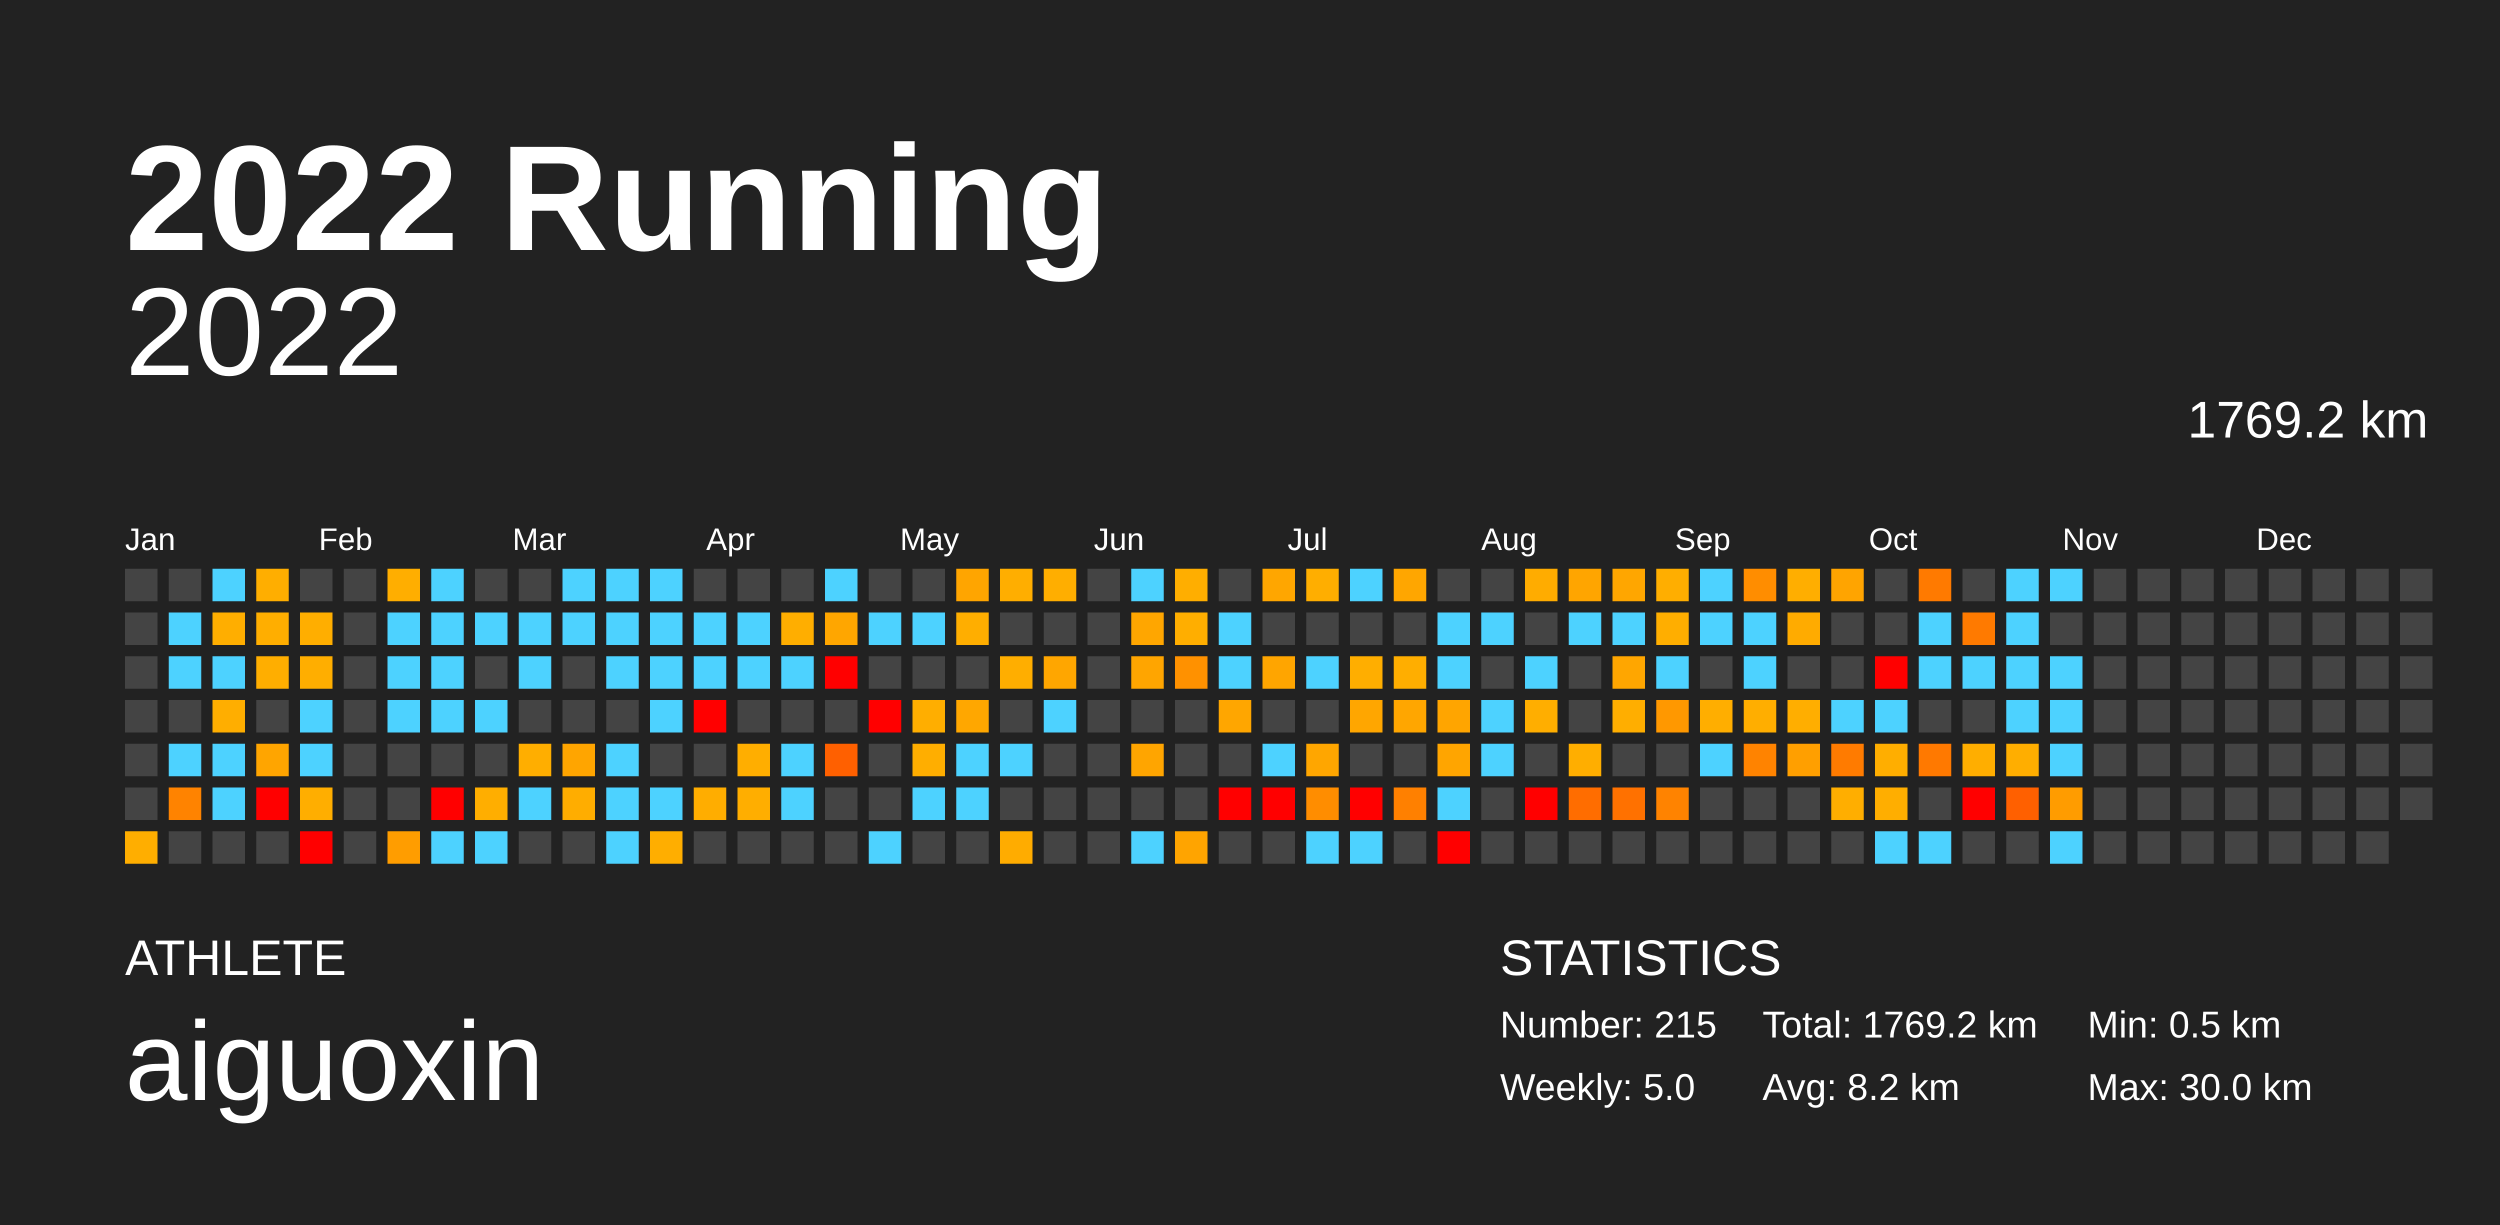
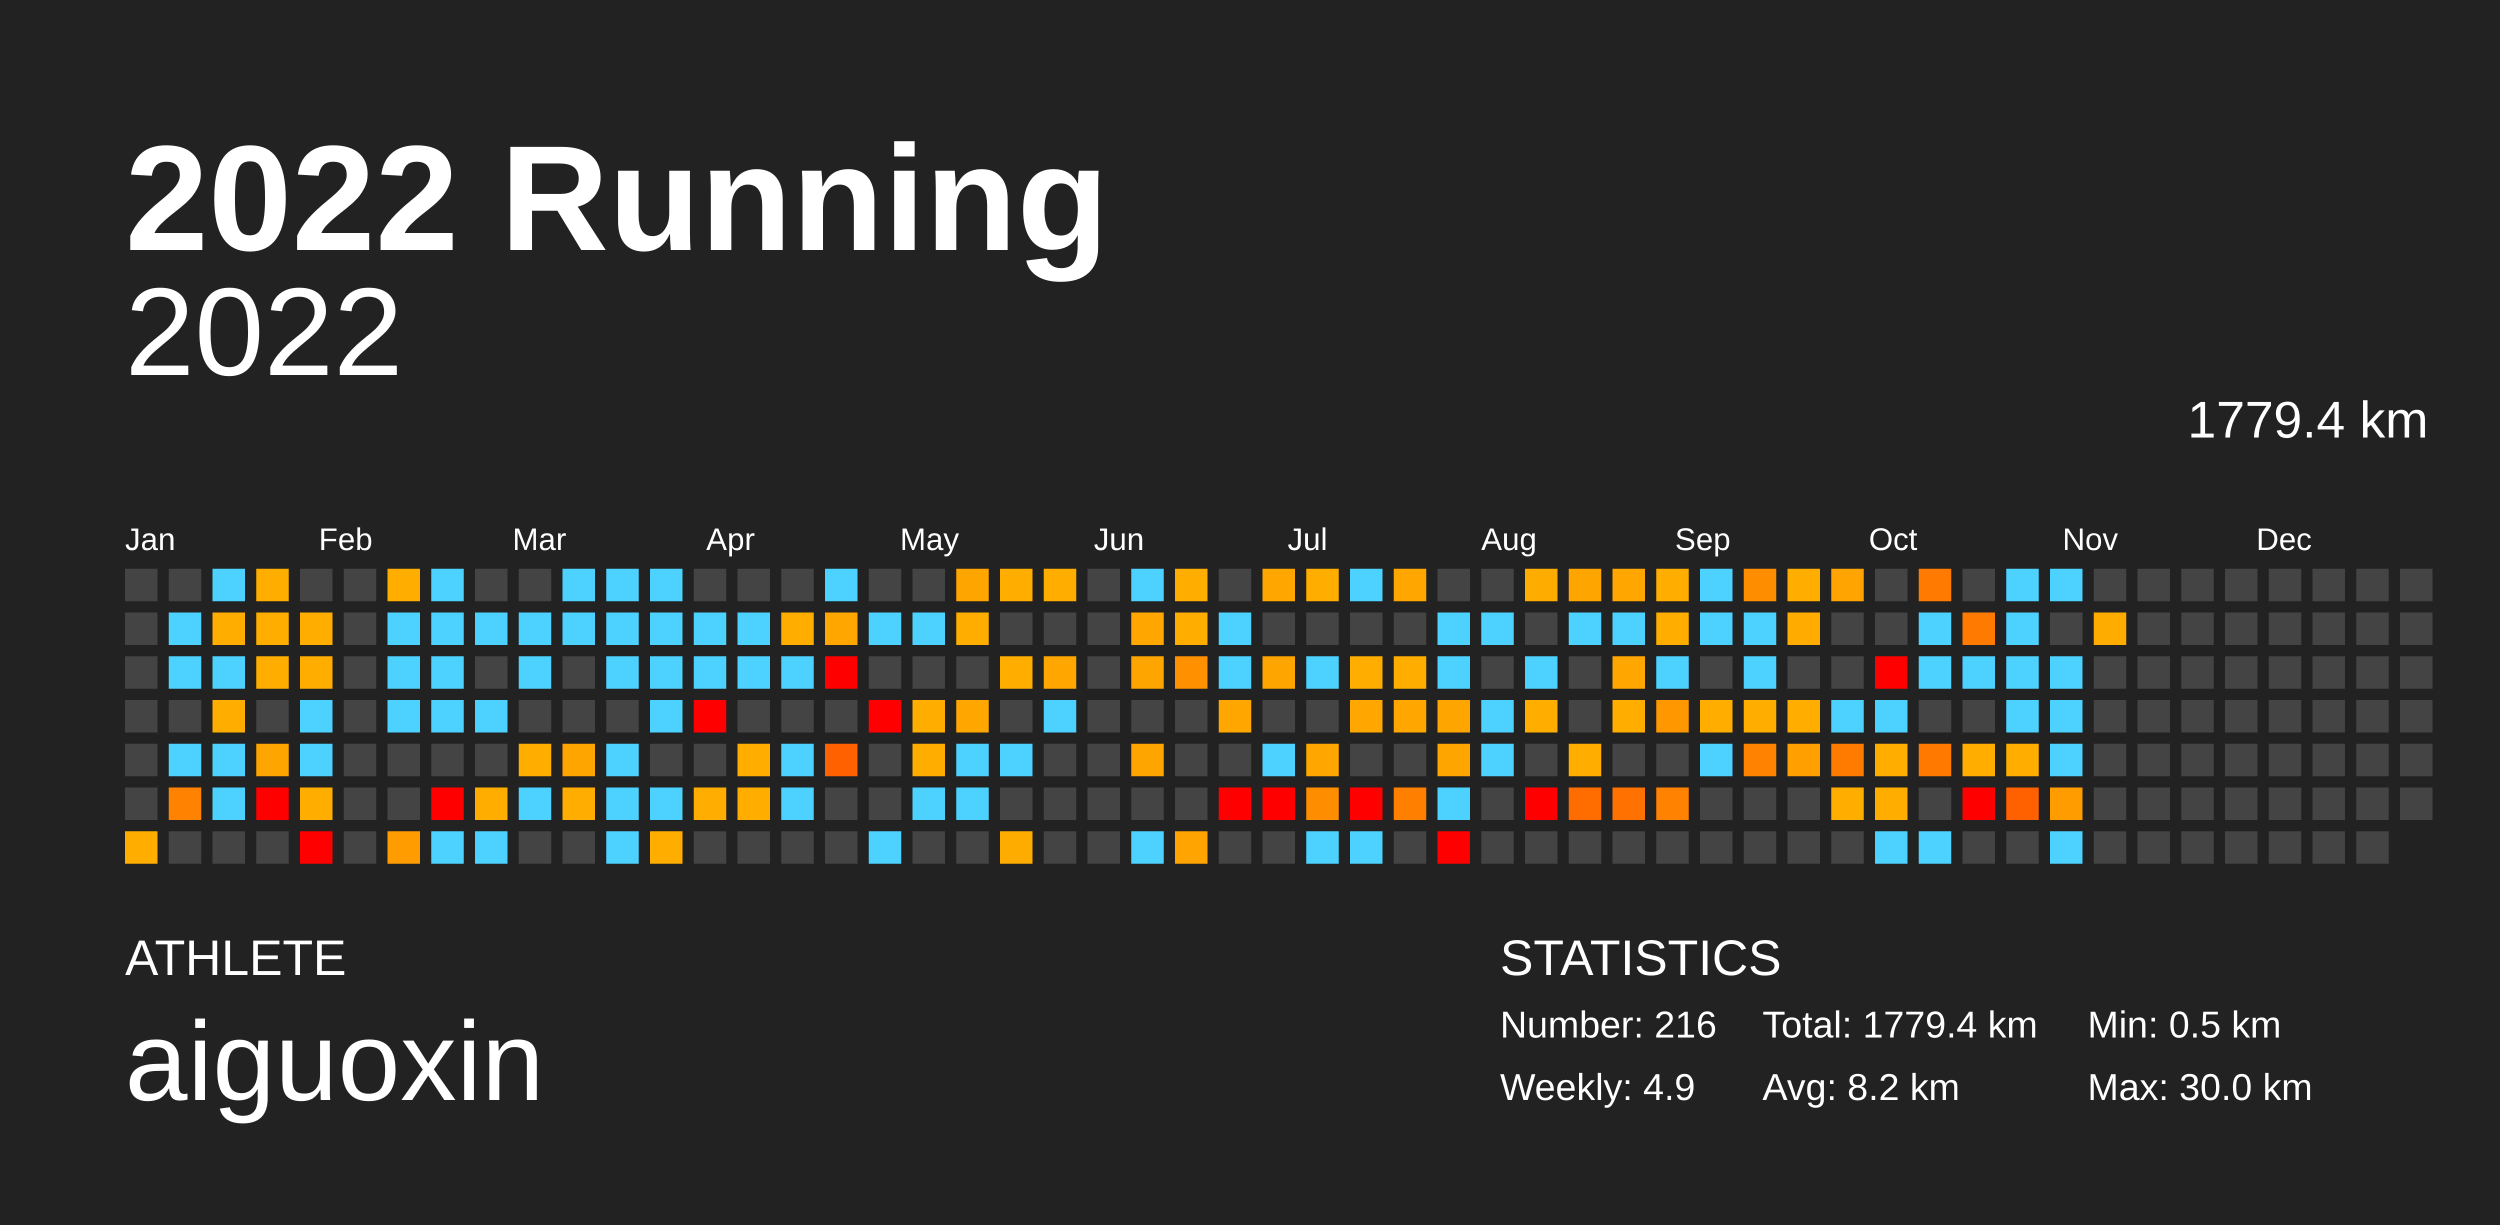
<svg xmlns="http://www.w3.org/2000/svg" baseProfile="full" height="98mm" version="1.1" viewBox="0,0,200,98" width="200mm">
  <defs />
  <rect fill="#222222" height="98" width="200" x="0" y="0" />
  <text fill="#FFFFFF" style="font-size:12px; font-family:Arial; font-weight:bold;" x="10" y="20">2022 Running</text>
  <text fill="#FFFFFF" style="font-size:4px; font-family:Arial" x="10" y="78">ATHLETE</text>
  <text fill="#FFFFFF" style="font-size:9px; font-family:Arial" x="10" y="88">aiguoxin</text>
  <text fill="#FFFFFF" style="font-size:4px; font-family:Arial" x="120" y="78">STATISTICS</text>
-   <text fill="#FFFFFF" style="font-size:3px; font-family:Arial" x="120" y="83">Number: 215</text>
-   <text fill="#FFFFFF" style="font-size:3px; font-family:Arial" x="120" y="88">Weekly: 5.0</text>
-   <text fill="#FFFFFF" style="font-size:3px; font-family:Arial" x="141" y="83">Total: 1769.2 km</text>
+   <text fill="#FFFFFF" style="font-size:3px; font-family:Arial" x="120" y="83">Number: 216</text>
+   <text fill="#FFFFFF" style="font-size:3px; font-family:Arial" x="120" y="88">Weekly: 4.9</text>
+   <text fill="#FFFFFF" style="font-size:3px; font-family:Arial" x="141" y="83">Total: 1779.4 km</text>
  <text fill="#FFFFFF" style="font-size:3px; font-family:Arial" x="141" y="88">Avg: 8.2 km</text>
  <text fill="#FFFFFF" style="font-size:3px; font-family:Arial" x="167" y="83">Min: 0.5 km</text>
  <text fill="#FFFFFF" style="font-size:3px; font-family:Arial" x="167" y="88">Max: 30.0 km</text>
  <text alignment-baseline="hanging" fill="#FFFFFF" style="font-size:10.0px; font-family:Arial;" x="10" y="30">2022</text>
-   <text alignment-baseline="hanging" fill="#FFFFFF" style="font-size:4.125px; font-family:Arial;" x="175" y="35">1769.2 km</text>
+   <text alignment-baseline="hanging" fill="#FFFFFF" style="font-size:4.125px; font-family:Arial;" x="175" y="35">1779.4 km</text>
  <text fill="#FFFFFF" style="font-size:2.5px; font-family:Arial" x="10.0" y="44">Jan</text>
  <text fill="#FFFFFF" style="font-size:2.5px; font-family:Arial" x="25.5" y="44">Feb</text>
  <text fill="#FFFFFF" style="font-size:2.5px; font-family:Arial" x="41.0" y="44">Mar</text>
  <text fill="#FFFFFF" style="font-size:2.5px; font-family:Arial" x="56.5" y="44">Apr</text>
  <text fill="#FFFFFF" style="font-size:2.5px; font-family:Arial" x="72.0" y="44">May</text>
  <text fill="#FFFFFF" style="font-size:2.5px; font-family:Arial" x="87.5" y="44">Jun</text>
  <text fill="#FFFFFF" style="font-size:2.5px; font-family:Arial" x="103.0" y="44">Jul</text>
  <text fill="#FFFFFF" style="font-size:2.5px; font-family:Arial" x="118.5" y="44">Aug</text>
  <text fill="#FFFFFF" style="font-size:2.5px; font-family:Arial" x="134.0" y="44">Sep</text>
  <text fill="#FFFFFF" style="font-size:2.5px; font-family:Arial" x="149.5" y="44">Oct</text>
  <text fill="#FFFFFF" style="font-size:2.5px; font-family:Arial" x="165.0" y="44">Nov</text>
  <text fill="#FFFFFF" style="font-size:2.5px; font-family:Arial" x="180.5" y="44">Dec</text>
  <rect fill="#444444" height="2.6" width="2.6" x="10.0" y="45.5" />
  <rect fill="#444444" height="2.6" width="2.6" x="10.0" y="49.0" />
  <rect fill="#444444" height="2.6" width="2.6" x="10.0" y="52.5" />
  <rect fill="#444444" height="2.6" width="2.6" x="10.0" y="56.0" />
  <rect fill="#444444" height="2.6" width="2.6" x="10.0" y="59.5" />
  <rect fill="#444444" height="2.6" width="2.6" x="10.0" y="63.0" />
  <rect fill="#ffae00" height="2.6" width="2.6" x="10.0" y="66.5" />
  <rect fill="#444444" height="2.6" width="2.6" x="13.5" y="45.5" />
  <rect fill="#4dd2ff" height="2.6" width="2.6" x="13.5" y="49.0" />
  <rect fill="#4dd2ff" height="2.6" width="2.6" x="13.5" y="52.5" />
  <rect fill="#444444" height="2.6" width="2.6" x="13.5" y="56.0" />
  <rect fill="#4dd2ff" height="2.6" width="2.6" x="13.5" y="59.5" />
  <rect fill="#ff8300" height="2.6" width="2.6" x="13.5" y="63.0" />
  <rect fill="#444444" height="2.6" width="2.6" x="13.5" y="66.5" />
  <rect fill="#4dd2ff" height="2.6" width="2.6" x="17.0" y="45.5" />
  <rect fill="#ffae00" height="2.6" width="2.6" x="17.0" y="49.0" />
  <rect fill="#4dd2ff" height="2.6" width="2.6" x="17.0" y="52.5" />
  <rect fill="#ffae00" height="2.6" width="2.6" x="17.0" y="56.0" />
  <rect fill="#4dd2ff" height="2.6" width="2.6" x="17.0" y="59.5" />
  <rect fill="#4dd2ff" height="2.6" width="2.6" x="17.0" y="63.0" />
  <rect fill="#444444" height="2.6" width="2.6" x="17.0" y="66.5" />
  <rect fill="#ffae00" height="2.6" width="2.6" x="20.5" y="45.5" />
  <rect fill="#ffae00" height="2.6" width="2.6" x="20.5" y="49.0" />
  <rect fill="#ffae00" height="2.6" width="2.6" x="20.5" y="52.5" />
  <rect fill="#444444" height="2.6" width="2.6" x="20.5" y="56.0" />
  <rect fill="#ffa500" height="2.6" width="2.6" x="20.5" y="59.5" />
  <rect fill="red" height="2.6" width="2.6" x="20.5" y="63.0" />
  <rect fill="#444444" height="2.6" width="2.6" x="20.5" y="66.5" />
  <rect fill="#444444" height="2.6" width="2.6" x="24.0" y="45.5" />
  <rect fill="#ffae00" height="2.6" width="2.6" x="24.0" y="49.0" />
  <rect fill="#ffae00" height="2.6" width="2.6" x="24.0" y="52.5" />
  <rect fill="#4dd2ff" height="2.6" width="2.6" x="24.0" y="56.0" />
  <rect fill="#4dd2ff" height="2.6" width="2.6" x="24.0" y="59.5" />
  <rect fill="#ffae00" height="2.6" width="2.6" x="24.0" y="63.0" />
  <rect fill="red" height="2.6" width="2.6" x="24.0" y="66.5" />
  <rect fill="#444444" height="2.6" width="2.6" x="27.5" y="45.5" />
  <rect fill="#444444" height="2.6" width="2.6" x="27.5" y="49.0" />
  <rect fill="#444444" height="2.6" width="2.6" x="27.5" y="52.5" />
  <rect fill="#444444" height="2.6" width="2.6" x="27.5" y="56.0" />
  <rect fill="#444444" height="2.6" width="2.6" x="27.5" y="59.5" />
  <rect fill="#444444" height="2.6" width="2.6" x="27.5" y="63.0" />
  <rect fill="#444444" height="2.6" width="2.6" x="27.5" y="66.5" />
  <rect fill="#ffae00" height="2.6" width="2.6" x="31.0" y="45.5" />
  <rect fill="#4dd2ff" height="2.6" width="2.6" x="31.0" y="49.0" />
  <rect fill="#4dd2ff" height="2.6" width="2.6" x="31.0" y="52.5" />
  <rect fill="#4dd2ff" height="2.6" width="2.6" x="31.0" y="56.0" />
  <rect fill="#444444" height="2.6" width="2.6" x="31.0" y="59.5" />
  <rect fill="#444444" height="2.6" width="2.6" x="31.0" y="63.0" />
  <rect fill="#ff9d00" height="2.6" width="2.6" x="31.0" y="66.5" />
  <rect fill="#4dd2ff" height="2.6" width="2.6" x="34.5" y="45.5" />
  <rect fill="#4dd2ff" height="2.6" width="2.6" x="34.5" y="49.0" />
  <rect fill="#4dd2ff" height="2.6" width="2.6" x="34.5" y="52.5" />
  <rect fill="#4dd2ff" height="2.6" width="2.6" x="34.5" y="56.0" />
  <rect fill="#444444" height="2.6" width="2.6" x="34.5" y="59.5" />
  <rect fill="red" height="2.6" width="2.6" x="34.5" y="63.0" />
  <rect fill="#4dd2ff" height="2.6" width="2.6" x="34.5" y="66.5" />
  <rect fill="#444444" height="2.6" width="2.6" x="38.0" y="45.5" />
  <rect fill="#4dd2ff" height="2.6" width="2.6" x="38.0" y="49.0" />
  <rect fill="#444444" height="2.6" width="2.6" x="38.0" y="52.5" />
  <rect fill="#4dd2ff" height="2.6" width="2.6" x="38.0" y="56.0" />
  <rect fill="#444444" height="2.6" width="2.6" x="38.0" y="59.5" />
  <rect fill="#ffae00" height="2.6" width="2.6" x="38.0" y="63.0" />
  <rect fill="#4dd2ff" height="2.6" width="2.6" x="38.0" y="66.5" />
  <rect fill="#444444" height="2.6" width="2.6" x="41.5" y="45.5" />
  <rect fill="#4dd2ff" height="2.6" width="2.6" x="41.5" y="49.0" />
  <rect fill="#4dd2ff" height="2.6" width="2.6" x="41.5" y="52.5" />
  <rect fill="#444444" height="2.6" width="2.6" x="41.5" y="56.0" />
  <rect fill="#ffae00" height="2.6" width="2.6" x="41.5" y="59.5" />
  <rect fill="#4dd2ff" height="2.6" width="2.6" x="41.5" y="63.0" />
  <rect fill="#444444" height="2.6" width="2.6" x="41.5" y="66.5" />
  <rect fill="#4dd2ff" height="2.6" width="2.6" x="45.0" y="45.5" />
  <rect fill="#4dd2ff" height="2.6" width="2.6" x="45.0" y="49.0" />
  <rect fill="#444444" height="2.6" width="2.6" x="45.0" y="52.5" />
  <rect fill="#444444" height="2.6" width="2.6" x="45.0" y="56.0" />
  <rect fill="#ffa500" height="2.6" width="2.6" x="45.0" y="59.5" />
  <rect fill="#ffad00" height="2.6" width="2.6" x="45.0" y="63.0" />
  <rect fill="#444444" height="2.6" width="2.6" x="45.0" y="66.5" />
  <rect fill="#4dd2ff" height="2.6" width="2.6" x="48.5" y="45.5" />
  <rect fill="#4dd2ff" height="2.6" width="2.6" x="48.5" y="49.0" />
  <rect fill="#4dd2ff" height="2.6" width="2.6" x="48.5" y="52.5" />
  <rect fill="#444444" height="2.6" width="2.6" x="48.5" y="56.0" />
  <rect fill="#4dd2ff" height="2.6" width="2.6" x="48.5" y="59.5" />
  <rect fill="#4dd2ff" height="2.6" width="2.6" x="48.5" y="63.0" />
  <rect fill="#4dd2ff" height="2.6" width="2.6" x="48.5" y="66.5" />
  <rect fill="#4dd2ff" height="2.6" width="2.6" x="52.0" y="45.5" />
  <rect fill="#4dd2ff" height="2.6" width="2.6" x="52.0" y="49.0" />
  <rect fill="#4dd2ff" height="2.6" width="2.6" x="52.0" y="52.5" />
  <rect fill="#4dd2ff" height="2.6" width="2.6" x="52.0" y="56.0" />
  <rect fill="#444444" height="2.6" width="2.6" x="52.0" y="59.5" />
  <rect fill="#4dd2ff" height="2.6" width="2.6" x="52.0" y="63.0" />
  <rect fill="#ffae00" height="2.6" width="2.6" x="52.0" y="66.5" />
  <rect fill="#444444" height="2.6" width="2.6" x="55.5" y="45.5" />
  <rect fill="#4dd2ff" height="2.6" width="2.6" x="55.5" y="49.0" />
  <rect fill="#4dd2ff" height="2.6" width="2.6" x="55.5" y="52.5" />
  <rect fill="red" height="2.6" width="2.6" x="55.5" y="56.0" />
  <rect fill="#444444" height="2.6" width="2.6" x="55.5" y="59.5" />
  <rect fill="#ffad00" height="2.6" width="2.6" x="55.5" y="63.0" />
  <rect fill="#444444" height="2.6" width="2.6" x="55.5" y="66.5" />
  <rect fill="#444444" height="2.6" width="2.6" x="59.0" y="45.5" />
  <rect fill="#4dd2ff" height="2.6" width="2.6" x="59.0" y="49.0" />
  <rect fill="#4dd2ff" height="2.6" width="2.6" x="59.0" y="52.5" />
  <rect fill="#444444" height="2.6" width="2.6" x="59.0" y="56.0" />
  <rect fill="#ffae00" height="2.6" width="2.6" x="59.0" y="59.5" />
  <rect fill="#ffae00" height="2.6" width="2.6" x="59.0" y="63.0" />
  <rect fill="#444444" height="2.6" width="2.6" x="59.0" y="66.5" />
  <rect fill="#444444" height="2.6" width="2.6" x="62.5" y="45.5" />
  <rect fill="#ffae00" height="2.6" width="2.6" x="62.5" y="49.0" />
  <rect fill="#4dd2ff" height="2.6" width="2.6" x="62.5" y="52.5" />
  <rect fill="#444444" height="2.6" width="2.6" x="62.5" y="56.0" />
  <rect fill="#4dd2ff" height="2.6" width="2.6" x="62.5" y="59.5" />
  <rect fill="#4dd2ff" height="2.6" width="2.6" x="62.5" y="63.0" />
  <rect fill="#444444" height="2.6" width="2.6" x="62.5" y="66.5" />
  <rect fill="#4dd2ff" height="2.6" width="2.6" x="66.0" y="45.5" />
  <rect fill="#ffa600" height="2.6" width="2.6" x="66.0" y="49.0" />
  <rect fill="red" height="2.6" width="2.6" x="66.0" y="52.5" />
  <rect fill="#444444" height="2.6" width="2.6" x="66.0" y="56.0" />
  <rect fill="#ff6000" height="2.6" width="2.6" x="66.0" y="59.5" />
  <rect fill="#444444" height="2.6" width="2.6" x="66.0" y="63.0" />
  <rect fill="#444444" height="2.6" width="2.6" x="66.0" y="66.5" />
  <rect fill="#444444" height="2.6" width="2.6" x="69.5" y="45.5" />
  <rect fill="#4dd2ff" height="2.6" width="2.6" x="69.5" y="49.0" />
  <rect fill="#444444" height="2.6" width="2.6" x="69.5" y="52.5" />
  <rect fill="red" height="2.6" width="2.6" x="69.5" y="56.0" />
  <rect fill="#444444" height="2.6" width="2.6" x="69.5" y="59.5" />
  <rect fill="#444444" height="2.6" width="2.6" x="69.5" y="63.0" />
  <rect fill="#4dd2ff" height="2.6" width="2.6" x="69.5" y="66.5" />
  <rect fill="#444444" height="2.6" width="2.6" x="73.0" y="45.5" />
  <rect fill="#4dd2ff" height="2.6" width="2.6" x="73.0" y="49.0" />
  <rect fill="#444444" height="2.6" width="2.6" x="73.0" y="52.5" />
  <rect fill="#ffae00" height="2.6" width="2.6" x="73.0" y="56.0" />
  <rect fill="#ffae00" height="2.6" width="2.6" x="73.0" y="59.5" />
  <rect fill="#4dd2ff" height="2.6" width="2.6" x="73.0" y="63.0" />
  <rect fill="#444444" height="2.6" width="2.6" x="73.0" y="66.5" />
  <rect fill="#ffa500" height="2.6" width="2.6" x="76.5" y="45.5" />
  <rect fill="#ffae00" height="2.6" width="2.6" x="76.5" y="49.0" />
  <rect fill="#444444" height="2.6" width="2.6" x="76.5" y="52.5" />
  <rect fill="#ffa700" height="2.6" width="2.6" x="76.5" y="56.0" />
  <rect fill="#4dd2ff" height="2.6" width="2.6" x="76.5" y="59.5" />
  <rect fill="#4dd2ff" height="2.6" width="2.6" x="76.5" y="63.0" />
  <rect fill="#444444" height="2.6" width="2.6" x="76.5" y="66.5" />
  <rect fill="#ffae00" height="2.6" width="2.6" x="80.0" y="45.5" />
  <rect fill="#444444" height="2.6" width="2.6" x="80.0" y="49.0" />
  <rect fill="#ffae00" height="2.6" width="2.6" x="80.0" y="52.5" />
  <rect fill="#444444" height="2.6" width="2.6" x="80.0" y="56.0" />
  <rect fill="#4dd2ff" height="2.6" width="2.6" x="80.0" y="59.5" />
  <rect fill="#444444" height="2.6" width="2.6" x="80.0" y="63.0" />
  <rect fill="#ffac00" height="2.6" width="2.6" x="80.0" y="66.5" />
  <rect fill="#ffae00" height="2.6" width="2.6" x="83.5" y="45.5" />
  <rect fill="#444444" height="2.6" width="2.6" x="83.5" y="49.0" />
  <rect fill="#ffa600" height="2.6" width="2.6" x="83.5" y="52.5" />
  <rect fill="#4dd2ff" height="2.6" width="2.6" x="83.5" y="56.0" />
  <rect fill="#444444" height="2.6" width="2.6" x="83.5" y="59.5" />
  <rect fill="#444444" height="2.6" width="2.6" x="83.5" y="63.0" />
  <rect fill="#444444" height="2.6" width="2.6" x="83.5" y="66.5" />
  <rect fill="#444444" height="2.6" width="2.6" x="87.0" y="45.5" />
  <rect fill="#444444" height="2.6" width="2.6" x="87.0" y="49.0" />
  <rect fill="#444444" height="2.6" width="2.6" x="87.0" y="52.5" />
  <rect fill="#444444" height="2.6" width="2.6" x="87.0" y="56.0" />
  <rect fill="#444444" height="2.6" width="2.6" x="87.0" y="59.5" />
  <rect fill="#444444" height="2.6" width="2.6" x="87.0" y="63.0" />
  <rect fill="#444444" height="2.6" width="2.6" x="87.0" y="66.5" />
  <rect fill="#4dd2ff" height="2.6" width="2.6" x="90.5" y="45.5" />
  <rect fill="#ffa600" height="2.6" width="2.6" x="90.5" y="49.0" />
  <rect fill="#ffa500" height="2.6" width="2.6" x="90.5" y="52.5" />
  <rect fill="#444444" height="2.6" width="2.6" x="90.5" y="56.0" />
  <rect fill="#ffa500" height="2.6" width="2.6" x="90.5" y="59.5" />
  <rect fill="#444444" height="2.6" width="2.6" x="90.5" y="63.0" />
  <rect fill="#4dd2ff" height="2.6" width="2.6" x="90.5" y="66.5" />
  <rect fill="#ffae00" height="2.6" width="2.6" x="94.0" y="45.5" />
  <rect fill="#ffae00" height="2.6" width="2.6" x="94.0" y="49.0" />
  <rect fill="#ff9100" height="2.6" width="2.6" x="94.0" y="52.5" />
  <rect fill="#444444" height="2.6" width="2.6" x="94.0" y="56.0" />
  <rect fill="#444444" height="2.6" width="2.6" x="94.0" y="59.5" />
  <rect fill="#444444" height="2.6" width="2.6" x="94.0" y="63.0" />
  <rect fill="#ffa400" height="2.6" width="2.6" x="94.0" y="66.5" />
  <rect fill="#444444" height="2.6" width="2.6" x="97.5" y="45.5" />
  <rect fill="#4dd2ff" height="2.6" width="2.6" x="97.5" y="49.0" />
  <rect fill="#4dd2ff" height="2.6" width="2.6" x="97.5" y="52.5" />
  <rect fill="#ffa600" height="2.6" width="2.6" x="97.5" y="56.0" />
  <rect fill="#444444" height="2.6" width="2.6" x="97.5" y="59.5" />
  <rect fill="red" height="2.6" width="2.6" x="97.5" y="63.0" />
  <rect fill="#444444" height="2.6" width="2.6" x="97.5" y="66.5" />
  <rect fill="#ffa600" height="2.6" width="2.6" x="101.0" y="45.5" />
  <rect fill="#444444" height="2.6" width="2.6" x="101.0" y="49.0" />
  <rect fill="#ffa500" height="2.6" width="2.6" x="101.0" y="52.5" />
  <rect fill="#444444" height="2.6" width="2.6" x="101.0" y="56.0" />
  <rect fill="#4dd2ff" height="2.6" width="2.6" x="101.0" y="59.5" />
  <rect fill="red" height="2.6" width="2.6" x="101.0" y="63.0" />
  <rect fill="#444444" height="2.6" width="2.6" x="101.0" y="66.5" />
  <rect fill="#ffae00" height="2.6" width="2.6" x="104.5" y="45.5" />
  <rect fill="#444444" height="2.6" width="2.6" x="104.5" y="49.0" />
  <rect fill="#4dd2ff" height="2.6" width="2.6" x="104.5" y="52.5" />
  <rect fill="#444444" height="2.6" width="2.6" x="104.5" y="56.0" />
  <rect fill="#ffa600" height="2.6" width="2.6" x="104.5" y="59.5" />
  <rect fill="#ff8d00" height="2.6" width="2.6" x="104.5" y="63.0" />
  <rect fill="#4dd2ff" height="2.6" width="2.6" x="104.5" y="66.5" />
  <rect fill="#4dd2ff" height="2.6" width="2.6" x="108.0" y="45.5" />
  <rect fill="#444444" height="2.6" width="2.6" x="108.0" y="49.0" />
  <rect fill="#ffae00" height="2.6" width="2.6" x="108.0" y="52.5" />
  <rect fill="#ffa600" height="2.6" width="2.6" x="108.0" y="56.0" />
  <rect fill="#444444" height="2.6" width="2.6" x="108.0" y="59.5" />
  <rect fill="red" height="2.6" width="2.6" x="108.0" y="63.0" />
  <rect fill="#4dd2ff" height="2.6" width="2.6" x="108.0" y="66.5" />
  <rect fill="#ffa600" height="2.6" width="2.6" x="111.5" y="45.5" />
  <rect fill="#444444" height="2.6" width="2.6" x="111.5" y="49.0" />
  <rect fill="#ffae00" height="2.6" width="2.6" x="111.5" y="52.5" />
  <rect fill="#ffa600" height="2.6" width="2.6" x="111.5" y="56.0" />
  <rect fill="#444444" height="2.6" width="2.6" x="111.5" y="59.5" />
  <rect fill="#ff8000" height="2.6" width="2.6" x="111.5" y="63.0" />
  <rect fill="#444444" height="2.6" width="2.6" x="111.5" y="66.5" />
  <rect fill="#444444" height="2.6" width="2.6" x="115.0" y="45.5" />
  <rect fill="#4dd2ff" height="2.6" width="2.6" x="115.0" y="49.0" />
  <rect fill="#4dd2ff" height="2.6" width="2.6" x="115.0" y="52.5" />
  <rect fill="#ffa500" height="2.6" width="2.6" x="115.0" y="56.0" />
  <rect fill="#ffa500" height="2.6" width="2.6" x="115.0" y="59.5" />
  <rect fill="#4dd2ff" height="2.6" width="2.6" x="115.0" y="63.0" />
  <rect fill="red" height="2.6" width="2.6" x="115.0" y="66.5" />
  <rect fill="#444444" height="2.6" width="2.6" x="118.5" y="45.5" />
  <rect fill="#4dd2ff" height="2.6" width="2.6" x="118.5" y="49.0" />
  <rect fill="#444444" height="2.6" width="2.6" x="118.5" y="52.5" />
  <rect fill="#4dd2ff" height="2.6" width="2.6" x="118.5" y="56.0" />
  <rect fill="#4dd2ff" height="2.6" width="2.6" x="118.5" y="59.5" />
  <rect fill="#444444" height="2.6" width="2.6" x="118.5" y="63.0" />
  <rect fill="#444444" height="2.6" width="2.6" x="118.5" y="66.5" />
  <rect fill="#ffac00" height="2.6" width="2.6" x="122.0" y="45.5" />
  <rect fill="#444444" height="2.6" width="2.6" x="122.0" y="49.0" />
  <rect fill="#4dd2ff" height="2.6" width="2.6" x="122.0" y="52.5" />
  <rect fill="#ffae00" height="2.6" width="2.6" x="122.0" y="56.0" />
  <rect fill="#444444" height="2.6" width="2.6" x="122.0" y="59.5" />
  <rect fill="red" height="2.6" width="2.6" x="122.0" y="63.0" />
  <rect fill="#444444" height="2.6" width="2.6" x="122.0" y="66.5" />
  <rect fill="#ffa500" height="2.6" width="2.6" x="125.5" y="45.5" />
  <rect fill="#4dd2ff" height="2.6" width="2.6" x="125.5" y="49.0" />
  <rect fill="#444444" height="2.6" width="2.6" x="125.5" y="52.5" />
  <rect fill="#444444" height="2.6" width="2.6" x="125.5" y="56.0" />
  <rect fill="#ffae00" height="2.6" width="2.6" x="125.5" y="59.5" />
  <rect fill="#ff6d00" height="2.6" width="2.6" x="125.5" y="63.0" />
  <rect fill="#444444" height="2.6" width="2.6" x="125.5" y="66.5" />
  <rect fill="#ffa600" height="2.6" width="2.6" x="129.0" y="45.5" />
  <rect fill="#4dd2ff" height="2.6" width="2.6" x="129.0" y="49.0" />
  <rect fill="#ffa600" height="2.6" width="2.6" x="129.0" y="52.5" />
  <rect fill="#ffae00" height="2.6" width="2.6" x="129.0" y="56.0" />
  <rect fill="#444444" height="2.6" width="2.6" x="129.0" y="59.5" />
  <rect fill="#ff7100" height="2.6" width="2.6" x="129.0" y="63.0" />
  <rect fill="#444444" height="2.6" width="2.6" x="129.0" y="66.5" />
  <rect fill="#ffae00" height="2.6" width="2.6" x="132.5" y="45.5" />
  <rect fill="#ffae00" height="2.6" width="2.6" x="132.5" y="49.0" />
  <rect fill="#4dd2ff" height="2.6" width="2.6" x="132.5" y="52.5" />
  <rect fill="#ff9800" height="2.6" width="2.6" x="132.5" y="56.0" />
  <rect fill="#444444" height="2.6" width="2.6" x="132.5" y="59.5" />
  <rect fill="#ff8300" height="2.6" width="2.6" x="132.5" y="63.0" />
  <rect fill="#444444" height="2.6" width="2.6" x="132.5" y="66.5" />
  <rect fill="#4dd2ff" height="2.6" width="2.6" x="136.0" y="45.5" />
  <rect fill="#4dd2ff" height="2.6" width="2.6" x="136.0" y="49.0" />
  <rect fill="#444444" height="2.6" width="2.6" x="136.0" y="52.5" />
  <rect fill="#ffae00" height="2.6" width="2.6" x="136.0" y="56.0" />
  <rect fill="#4dd2ff" height="2.6" width="2.6" x="136.0" y="59.5" />
  <rect fill="#444444" height="2.6" width="2.6" x="136.0" y="63.0" />
  <rect fill="#444444" height="2.6" width="2.6" x="136.0" y="66.5" />
  <rect fill="#ff8d00" height="2.6" width="2.6" x="139.5" y="45.5" />
  <rect fill="#4dd2ff" height="2.6" width="2.6" x="139.5" y="49.0" />
  <rect fill="#4dd2ff" height="2.6" width="2.6" x="139.5" y="52.5" />
  <rect fill="#ffae00" height="2.6" width="2.6" x="139.5" y="56.0" />
  <rect fill="#ff8300" height="2.6" width="2.6" x="139.5" y="59.5" />
  <rect fill="#444444" height="2.6" width="2.6" x="139.5" y="63.0" />
  <rect fill="#444444" height="2.6" width="2.6" x="139.5" y="66.5" />
  <rect fill="#ffae00" height="2.6" width="2.6" x="143.0" y="45.5" />
  <rect fill="#ffab00" height="2.6" width="2.6" x="143.0" y="49.0" />
  <rect fill="#444444" height="2.6" width="2.6" x="143.0" y="52.5" />
  <rect fill="#ffae00" height="2.6" width="2.6" x="143.0" y="56.0" />
  <rect fill="#ff9f00" height="2.6" width="2.6" x="143.0" y="59.5" />
  <rect fill="#444444" height="2.6" width="2.6" x="143.0" y="63.0" />
  <rect fill="#444444" height="2.6" width="2.6" x="143.0" y="66.5" />
  <rect fill="#ffa400" height="2.6" width="2.6" x="146.5" y="45.5" />
  <rect fill="#444444" height="2.6" width="2.6" x="146.5" y="49.0" />
  <rect fill="#444444" height="2.6" width="2.6" x="146.5" y="52.5" />
  <rect fill="#4dd2ff" height="2.6" width="2.6" x="146.5" y="56.0" />
  <rect fill="#ff7b00" height="2.6" width="2.6" x="146.5" y="59.5" />
  <rect fill="#ffae00" height="2.6" width="2.6" x="146.5" y="63.0" />
  <rect fill="#444444" height="2.6" width="2.6" x="146.5" y="66.5" />
  <rect fill="#444444" height="2.6" width="2.6" x="150.0" y="45.5" />
  <rect fill="#444444" height="2.6" width="2.6" x="150.0" y="49.0" />
  <rect fill="red" height="2.6" width="2.6" x="150.0" y="52.5" />
  <rect fill="#4dd2ff" height="2.6" width="2.6" x="150.0" y="56.0" />
  <rect fill="#ffae00" height="2.6" width="2.6" x="150.0" y="59.5" />
  <rect fill="#ffae00" height="2.6" width="2.6" x="150.0" y="63.0" />
  <rect fill="#4dd2ff" height="2.6" width="2.6" x="150.0" y="66.5" />
  <rect fill="#ff7a00" height="2.6" width="2.6" x="153.5" y="45.5" />
  <rect fill="#4dd2ff" height="2.6" width="2.6" x="153.5" y="49.0" />
  <rect fill="#4dd2ff" height="2.6" width="2.6" x="153.5" y="52.5" />
  <rect fill="#444444" height="2.6" width="2.6" x="153.5" y="56.0" />
  <rect fill="#ff7900" height="2.6" width="2.6" x="153.5" y="59.5" />
  <rect fill="#444444" height="2.6" width="2.6" x="153.5" y="63.0" />
  <rect fill="#4dd2ff" height="2.6" width="2.6" x="153.5" y="66.5" />
  <rect fill="#444444" height="2.6" width="2.6" x="157.0" y="45.5" />
  <rect fill="#ff7a00" height="2.6" width="2.6" x="157.0" y="49.0" />
  <rect fill="#4dd2ff" height="2.6" width="2.6" x="157.0" y="52.5" />
  <rect fill="#444444" height="2.6" width="2.6" x="157.0" y="56.0" />
  <rect fill="#ffae00" height="2.6" width="2.6" x="157.0" y="59.5" />
  <rect fill="red" height="2.6" width="2.6" x="157.0" y="63.0" />
  <rect fill="#444444" height="2.6" width="2.6" x="157.0" y="66.5" />
  <rect fill="#4dd2ff" height="2.6" width="2.6" x="160.5" y="45.5" />
  <rect fill="#4dd2ff" height="2.6" width="2.6" x="160.5" y="49.0" />
  <rect fill="#4dd2ff" height="2.6" width="2.6" x="160.5" y="52.5" />
  <rect fill="#4dd2ff" height="2.6" width="2.6" x="160.5" y="56.0" />
  <rect fill="#ffae00" height="2.6" width="2.6" x="160.5" y="59.5" />
  <rect fill="#ff6000" height="2.6" width="2.6" x="160.5" y="63.0" />
  <rect fill="#444444" height="2.6" width="2.6" x="160.5" y="66.5" />
  <rect fill="#4dd2ff" height="2.6" width="2.6" x="164.0" y="45.5" />
  <rect fill="#444444" height="2.6" width="2.6" x="164.0" y="49.0" />
  <rect fill="#4dd2ff" height="2.6" width="2.6" x="164.0" y="52.5" />
  <rect fill="#4dd2ff" height="2.6" width="2.6" x="164.0" y="56.0" />
  <rect fill="#4dd2ff" height="2.6" width="2.6" x="164.0" y="59.5" />
  <rect fill="#ff9c00" height="2.6" width="2.6" x="164.0" y="63.0" />
  <rect fill="#4dd2ff" height="2.6" width="2.6" x="164.0" y="66.5" />
  <rect fill="#444444" height="2.6" width="2.6" x="167.5" y="45.5" />
-   <rect fill="#444444" height="2.6" width="2.6" x="167.5" y="49.0" />
+   <rect fill="#ffac00" height="2.6" width="2.6" x="167.5" y="49.0" />
  <rect fill="#444444" height="2.6" width="2.6" x="167.5" y="52.5" />
  <rect fill="#444444" height="2.6" width="2.6" x="167.5" y="56.0" />
  <rect fill="#444444" height="2.6" width="2.6" x="167.5" y="59.5" />
  <rect fill="#444444" height="2.6" width="2.6" x="167.5" y="63.0" />
  <rect fill="#444444" height="2.6" width="2.6" x="167.5" y="66.5" />
  <rect fill="#444444" height="2.6" width="2.6" x="171.0" y="45.5" />
  <rect fill="#444444" height="2.6" width="2.6" x="171.0" y="49.0" />
  <rect fill="#444444" height="2.6" width="2.6" x="171.0" y="52.5" />
  <rect fill="#444444" height="2.6" width="2.6" x="171.0" y="56.0" />
  <rect fill="#444444" height="2.6" width="2.6" x="171.0" y="59.5" />
  <rect fill="#444444" height="2.6" width="2.6" x="171.0" y="63.0" />
  <rect fill="#444444" height="2.6" width="2.6" x="171.0" y="66.5" />
  <rect fill="#444444" height="2.6" width="2.6" x="174.5" y="45.5" />
  <rect fill="#444444" height="2.6" width="2.6" x="174.5" y="49.0" />
  <rect fill="#444444" height="2.6" width="2.6" x="174.5" y="52.5" />
  <rect fill="#444444" height="2.6" width="2.6" x="174.5" y="56.0" />
  <rect fill="#444444" height="2.6" width="2.6" x="174.5" y="59.5" />
  <rect fill="#444444" height="2.6" width="2.6" x="174.5" y="63.0" />
  <rect fill="#444444" height="2.6" width="2.6" x="174.5" y="66.5" />
  <rect fill="#444444" height="2.6" width="2.6" x="178.0" y="45.5" />
  <rect fill="#444444" height="2.6" width="2.6" x="178.0" y="49.0" />
  <rect fill="#444444" height="2.6" width="2.6" x="178.0" y="52.5" />
  <rect fill="#444444" height="2.6" width="2.6" x="178.0" y="56.0" />
  <rect fill="#444444" height="2.6" width="2.6" x="178.0" y="59.5" />
  <rect fill="#444444" height="2.6" width="2.6" x="178.0" y="63.0" />
  <rect fill="#444444" height="2.6" width="2.6" x="178.0" y="66.5" />
  <rect fill="#444444" height="2.6" width="2.6" x="181.5" y="45.5" />
  <rect fill="#444444" height="2.6" width="2.6" x="181.5" y="49.0" />
  <rect fill="#444444" height="2.6" width="2.6" x="181.5" y="52.5" />
  <rect fill="#444444" height="2.6" width="2.6" x="181.5" y="56.0" />
  <rect fill="#444444" height="2.6" width="2.6" x="181.5" y="59.5" />
  <rect fill="#444444" height="2.6" width="2.6" x="181.5" y="63.0" />
  <rect fill="#444444" height="2.6" width="2.6" x="181.5" y="66.5" />
  <rect fill="#444444" height="2.6" width="2.6" x="185.0" y="45.5" />
  <rect fill="#444444" height="2.6" width="2.6" x="185.0" y="49.0" />
  <rect fill="#444444" height="2.6" width="2.6" x="185.0" y="52.5" />
  <rect fill="#444444" height="2.6" width="2.6" x="185.0" y="56.0" />
  <rect fill="#444444" height="2.6" width="2.6" x="185.0" y="59.5" />
  <rect fill="#444444" height="2.6" width="2.6" x="185.0" y="63.0" />
  <rect fill="#444444" height="2.6" width="2.6" x="185.0" y="66.5" />
  <rect fill="#444444" height="2.6" width="2.6" x="188.5" y="45.5" />
  <rect fill="#444444" height="2.6" width="2.6" x="188.5" y="49.0" />
  <rect fill="#444444" height="2.6" width="2.6" x="188.5" y="52.5" />
  <rect fill="#444444" height="2.6" width="2.6" x="188.5" y="56.0" />
  <rect fill="#444444" height="2.6" width="2.6" x="188.5" y="59.5" />
  <rect fill="#444444" height="2.6" width="2.6" x="188.5" y="63.0" />
  <rect fill="#444444" height="2.6" width="2.6" x="188.5" y="66.5" />
  <rect fill="#444444" height="2.6" width="2.6" x="192.0" y="45.5" />
  <rect fill="#444444" height="2.6" width="2.6" x="192.0" y="49.0" />
  <rect fill="#444444" height="2.6" width="2.6" x="192.0" y="52.5" />
  <rect fill="#444444" height="2.6" width="2.6" x="192.0" y="56.0" />
  <rect fill="#444444" height="2.6" width="2.6" x="192.0" y="59.5" />
  <rect fill="#444444" height="2.6" width="2.6" x="192.0" y="63.0" />
</svg>
